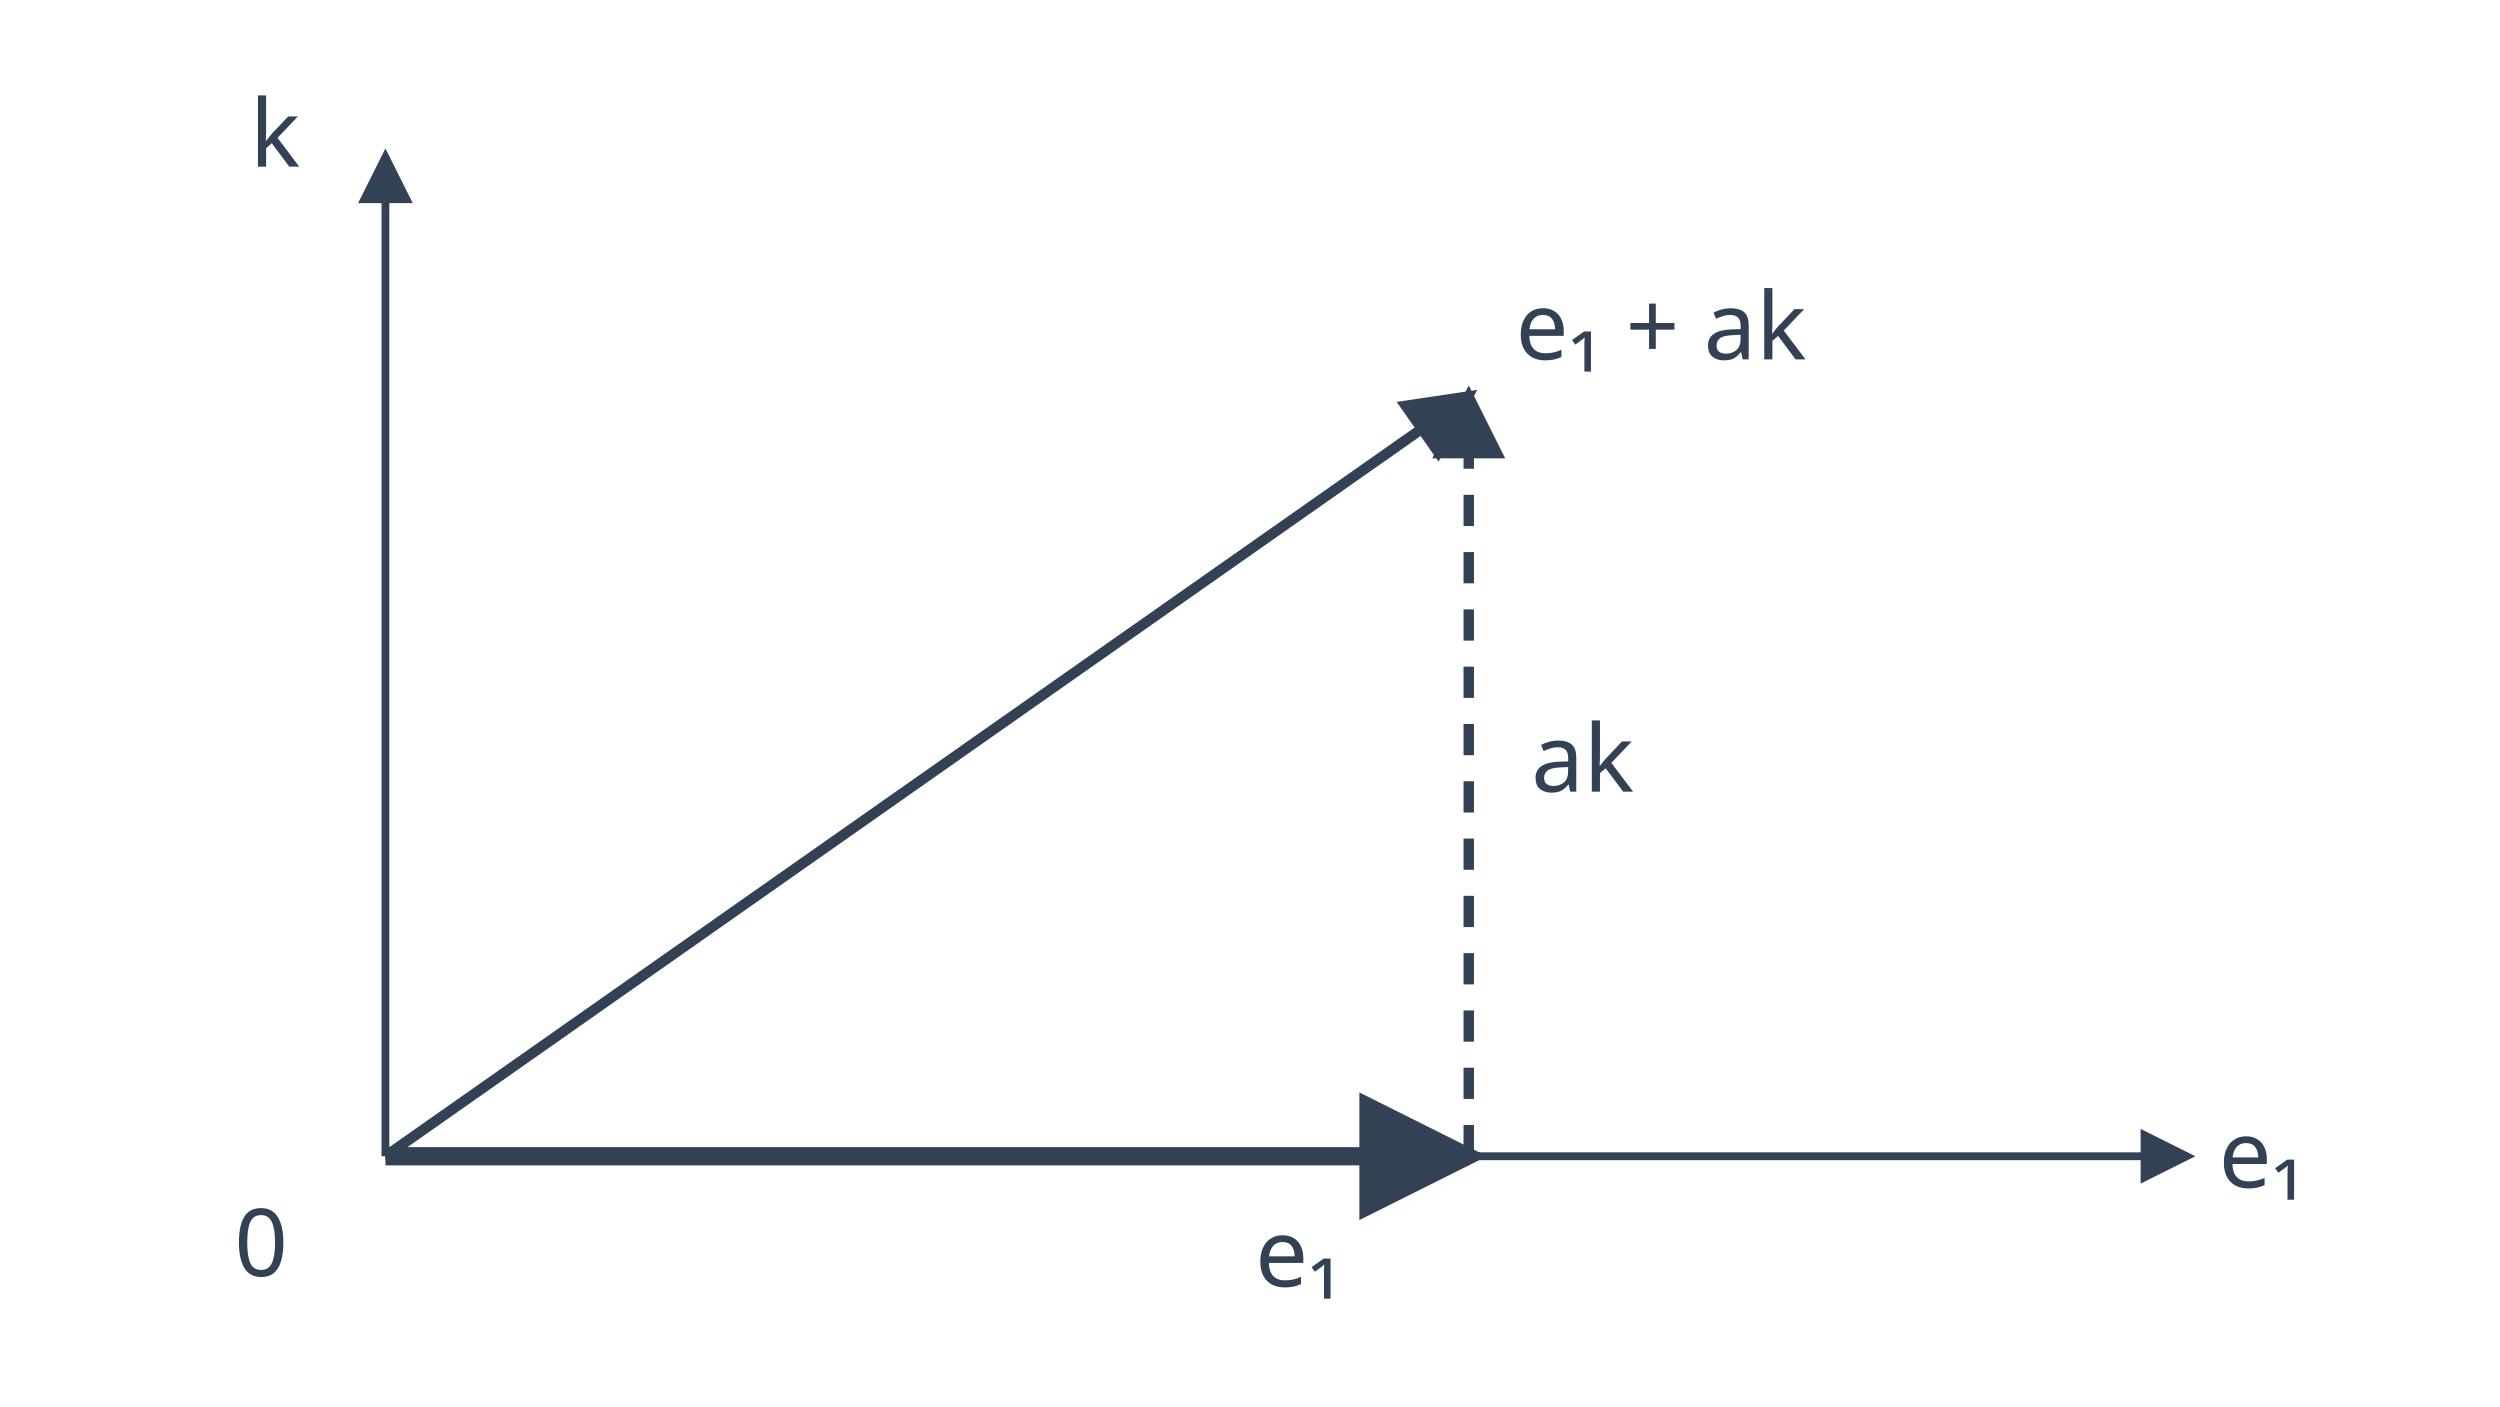
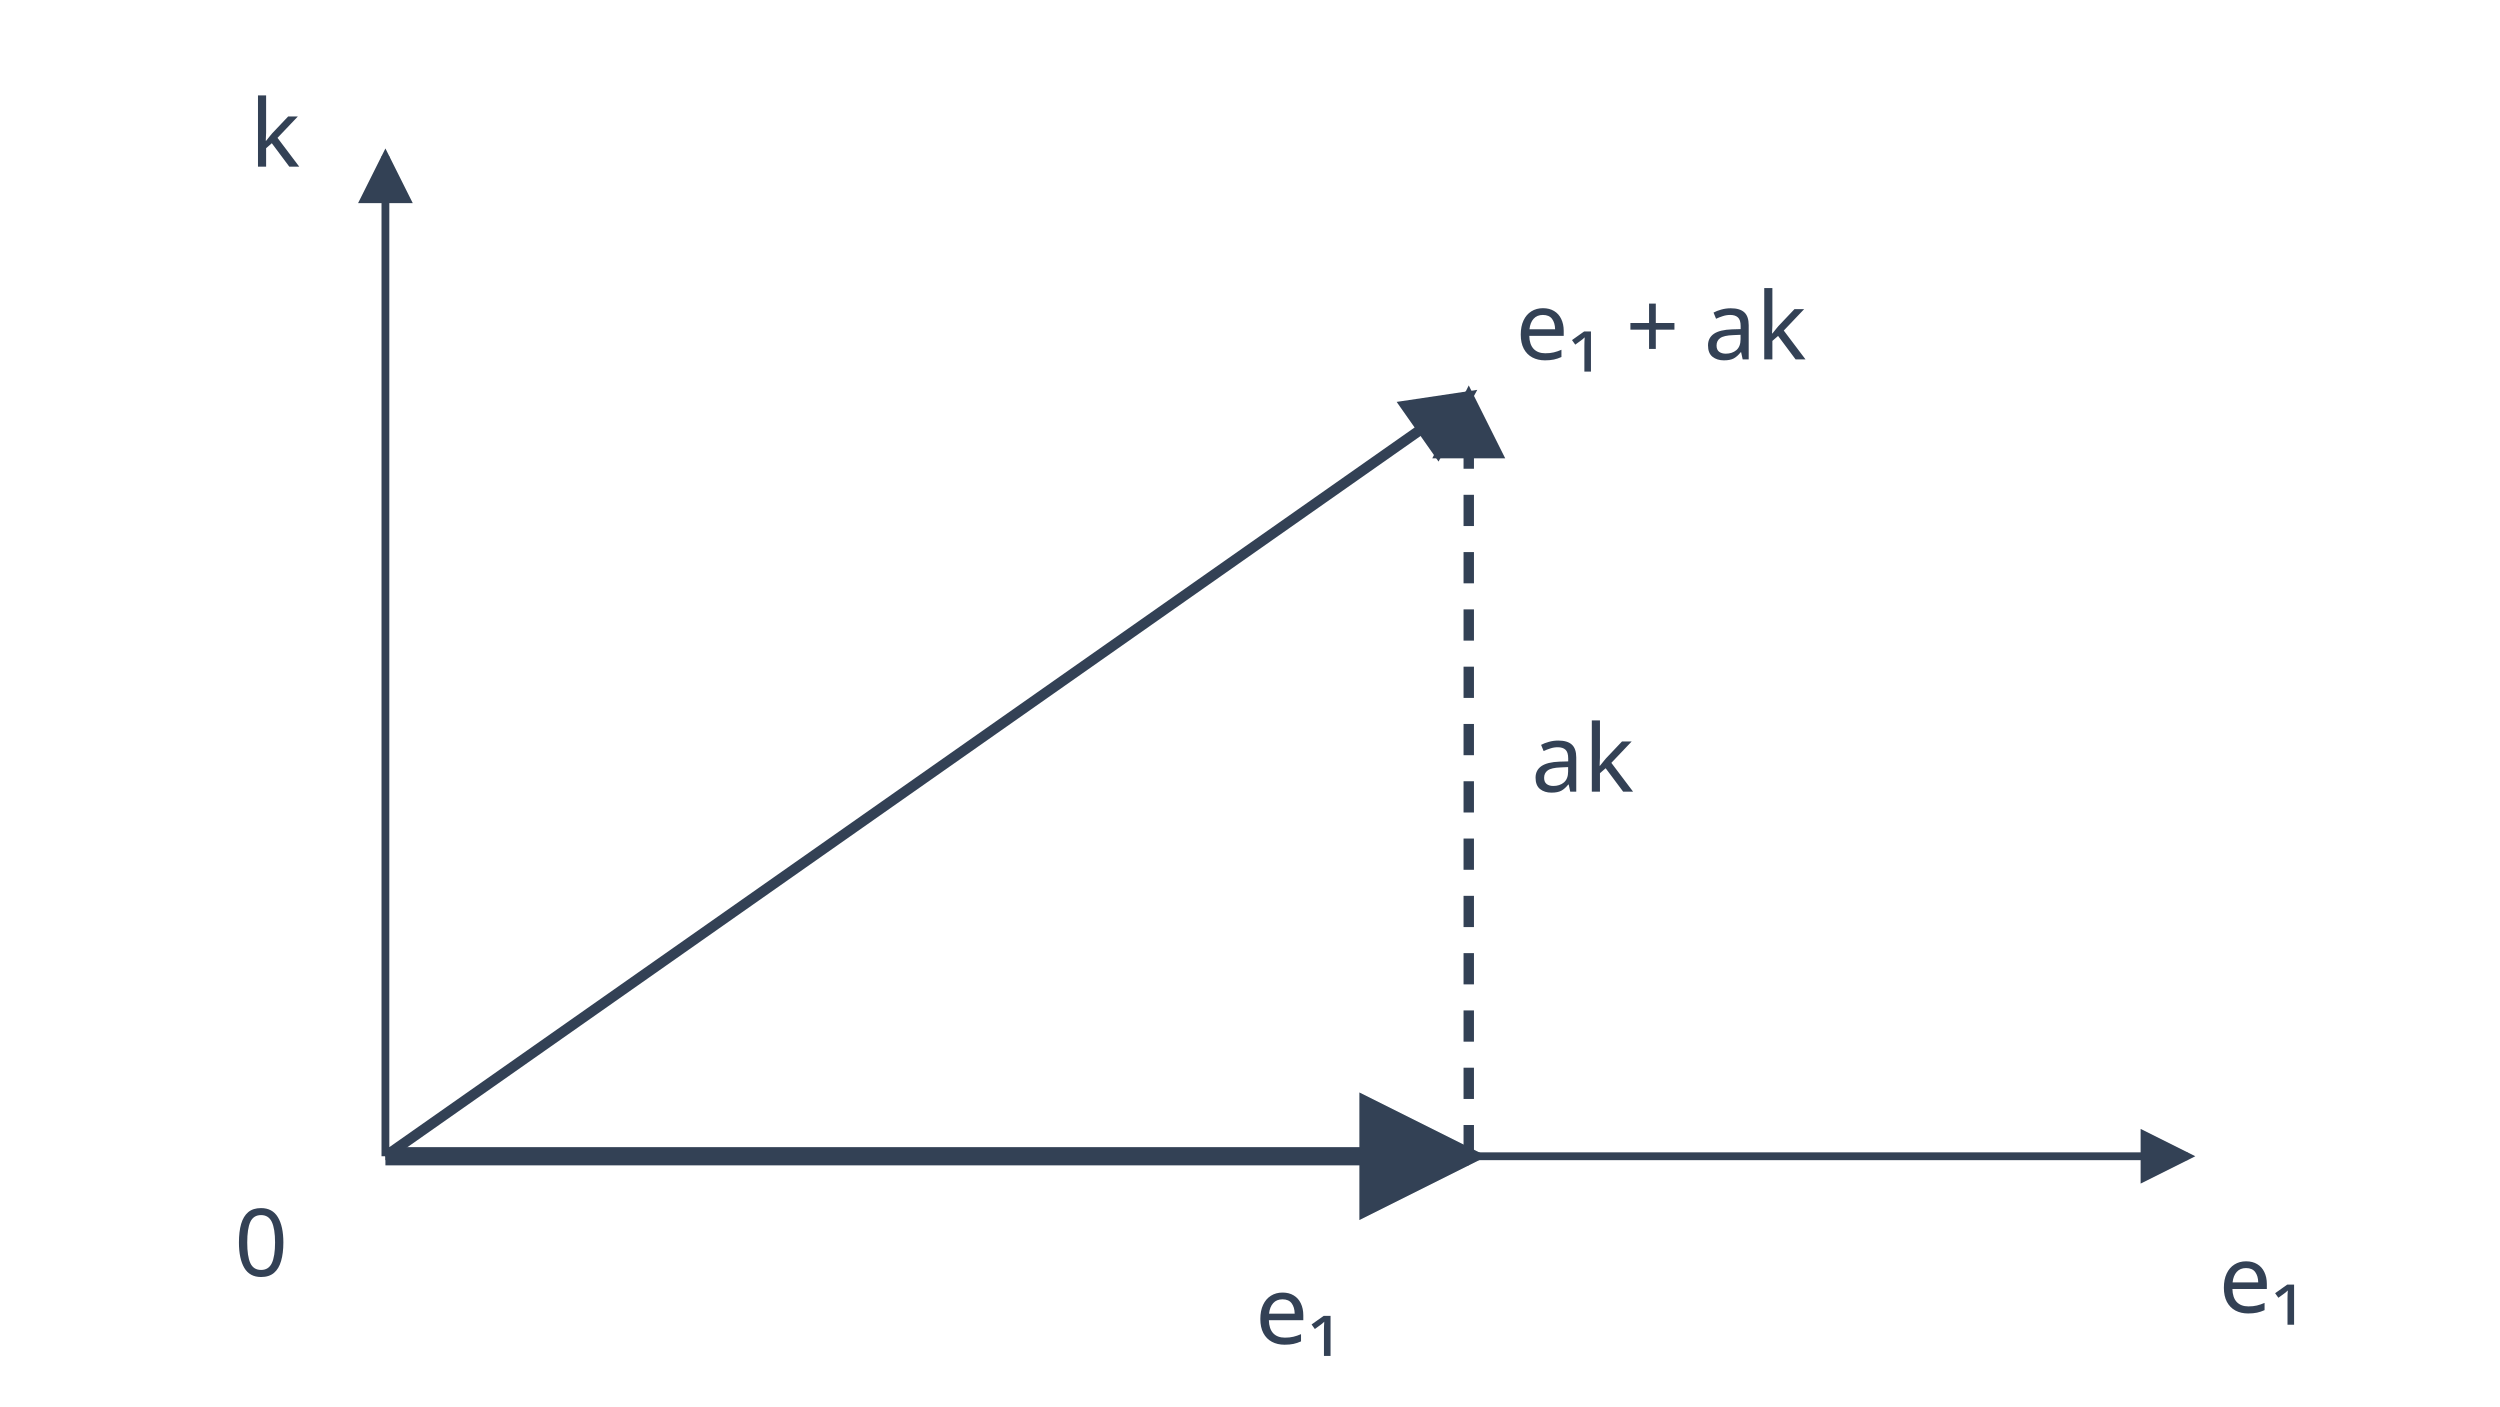
<svg xmlns="http://www.w3.org/2000/svg" viewBox="0 0 480 270" data-layout-lint="strict" role="img" aria-labelledby="title desc">
  <defs>
    <marker id="arr" markerWidth="7" markerHeight="7" refX="6" refY="3.5" orient="auto">
      <path d="M0 0 L7 3.5 L0 7 Z" fill="#334155" />
    </marker>
  </defs>
  <g fill="none" stroke="#334155" marker-end="url(#arr)">
    <line x1="74" y1="222" x2="420" y2="222" stroke-width="1.5" />
    <line x1="74" y1="222" x2="74" y2="30" stroke-width="1.5" />
    <line x1="74" y1="222" x2="282" y2="222" stroke-width="3.5" data-series-group="representatives" data-series-label="e1" />
    <line x1="74" y1="222" x2="282" y2="76" stroke-width="2" data-series-group="representatives" data-series-label="shifted" />
    <line x1="282" y1="222" x2="282" y2="76" stroke-width="2" stroke-dasharray="6 5" />
  </g>
  <g fill="#334155" font-family="sans-serif" font-size="18">
    <text x="48" y="32">k</text>
-     <text x="426" y="228">e₁</text>
+     <text x="426" y="252">e₁</text>
    <text x="45" y="245">0</text>
-     <text x="241" y="247">e₁</text>
+     <text x="241" y="258">e₁</text>
    <text x="291" y="69">e₁ + ak</text>
    <text x="294" y="152">ak</text>
  </g>
</svg>
